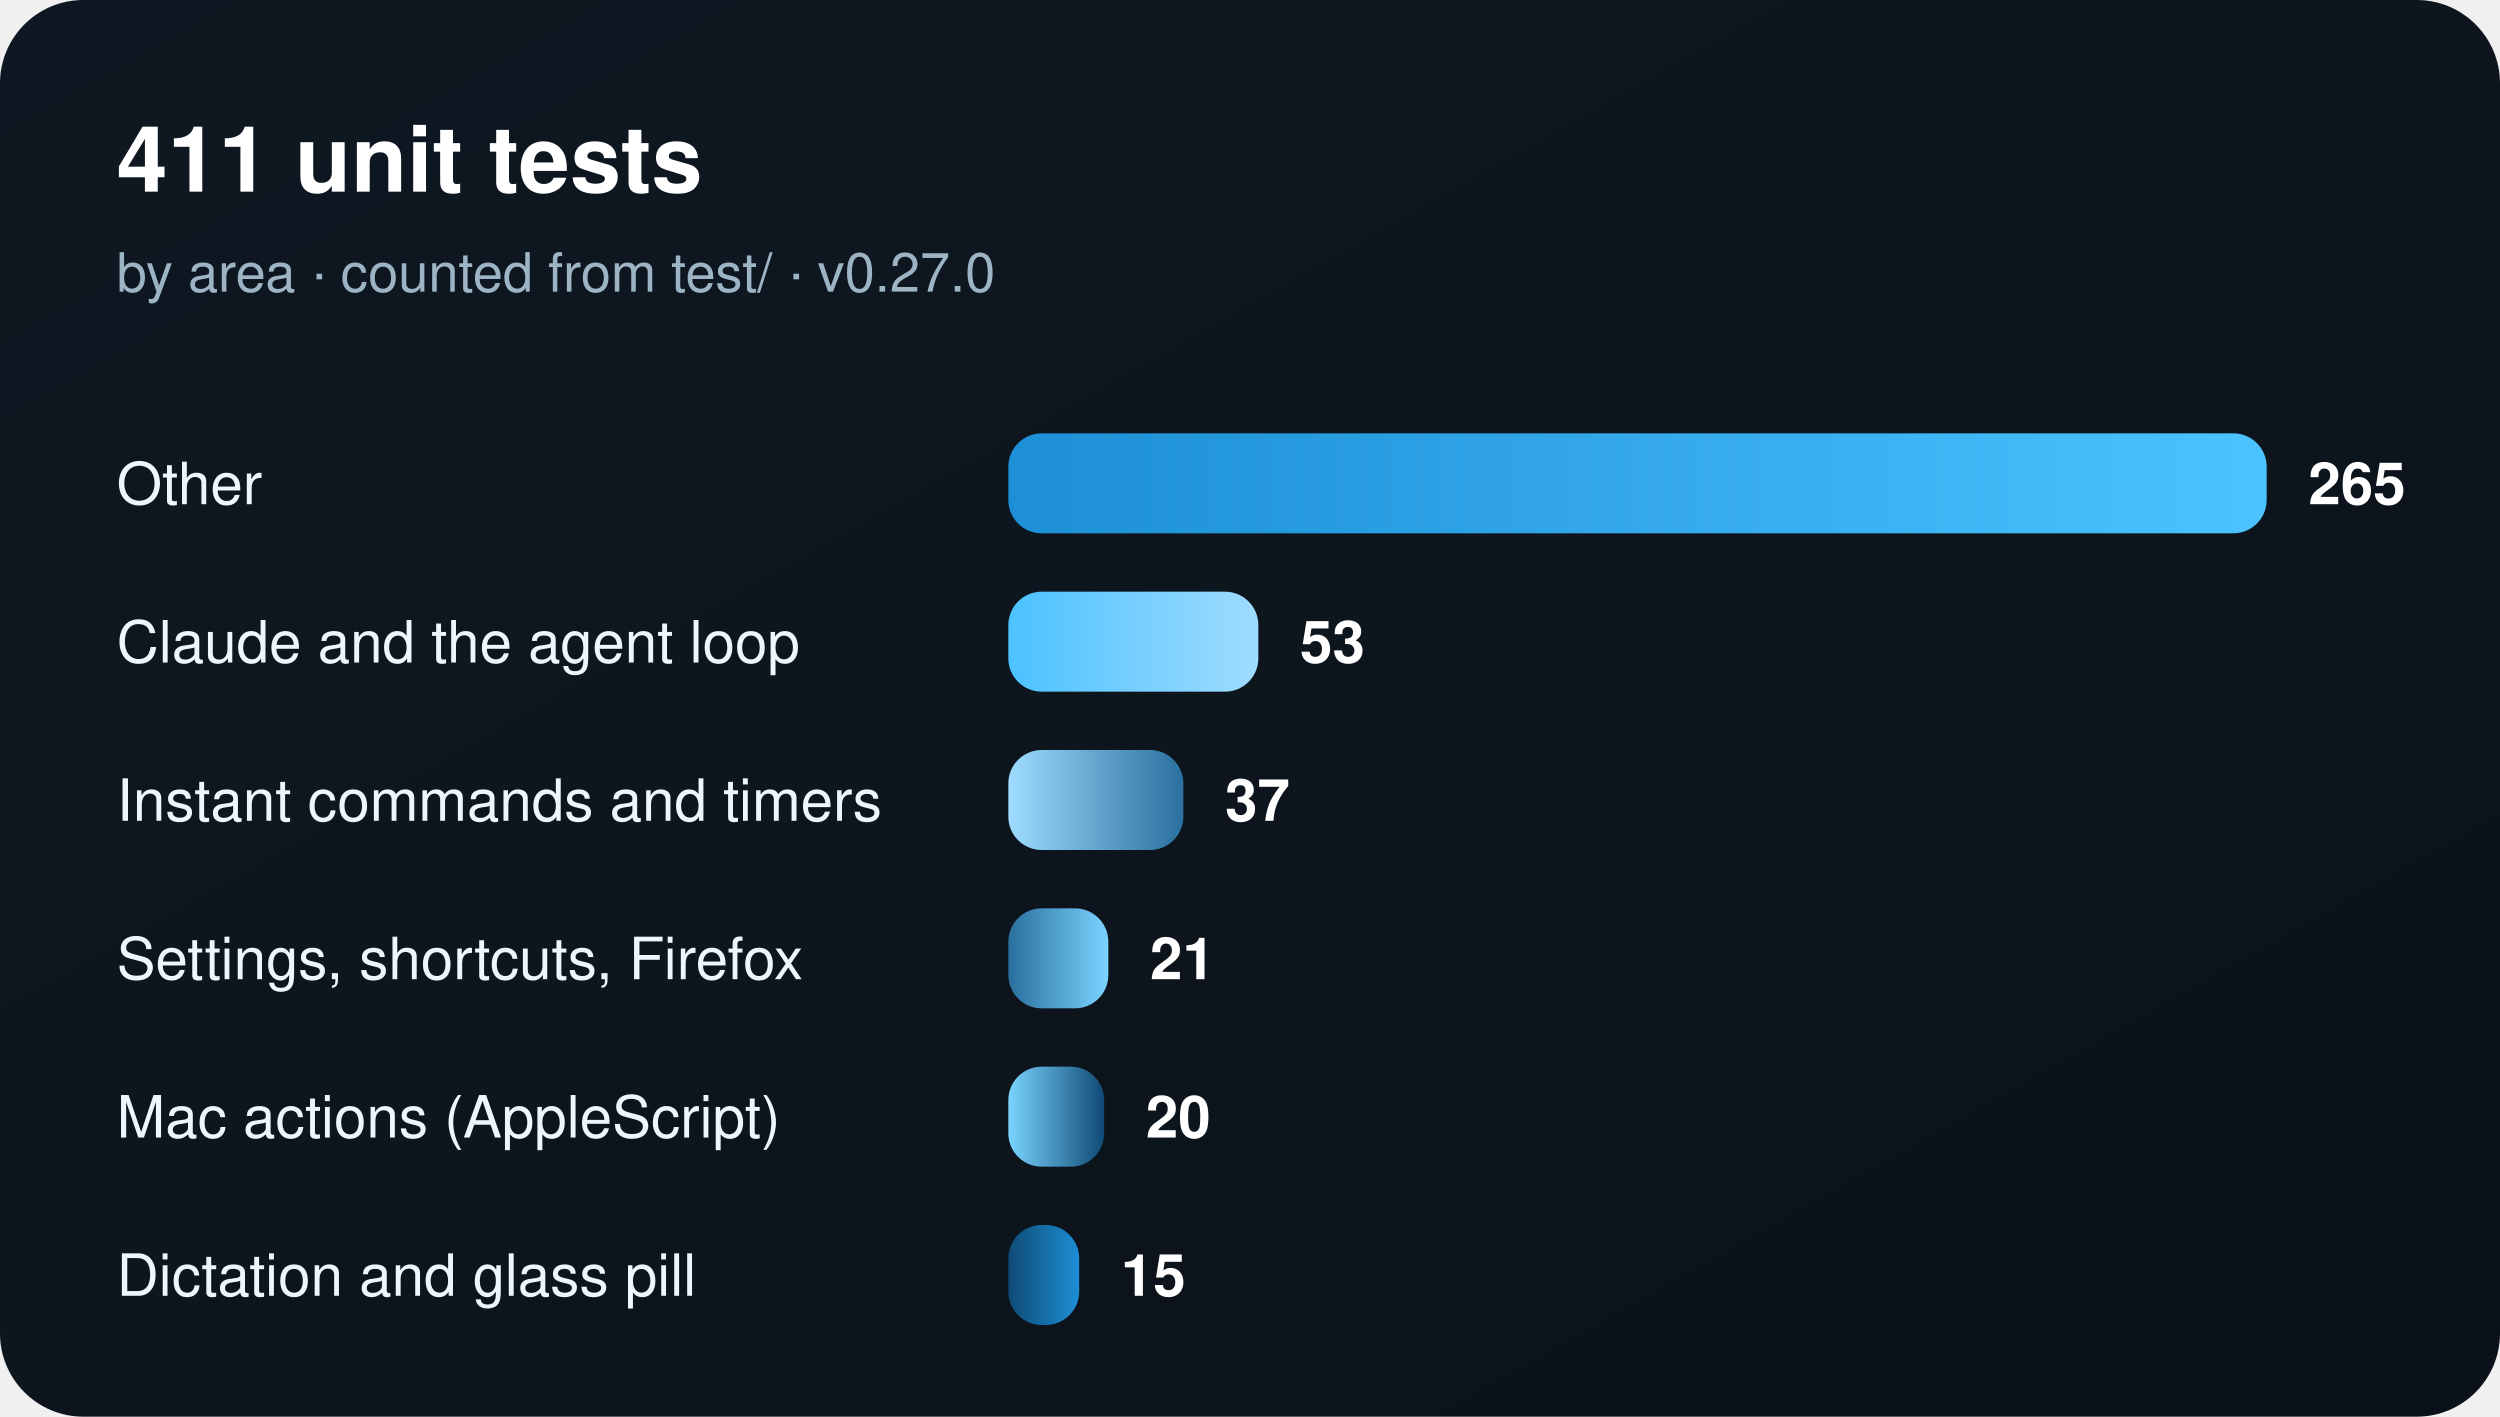
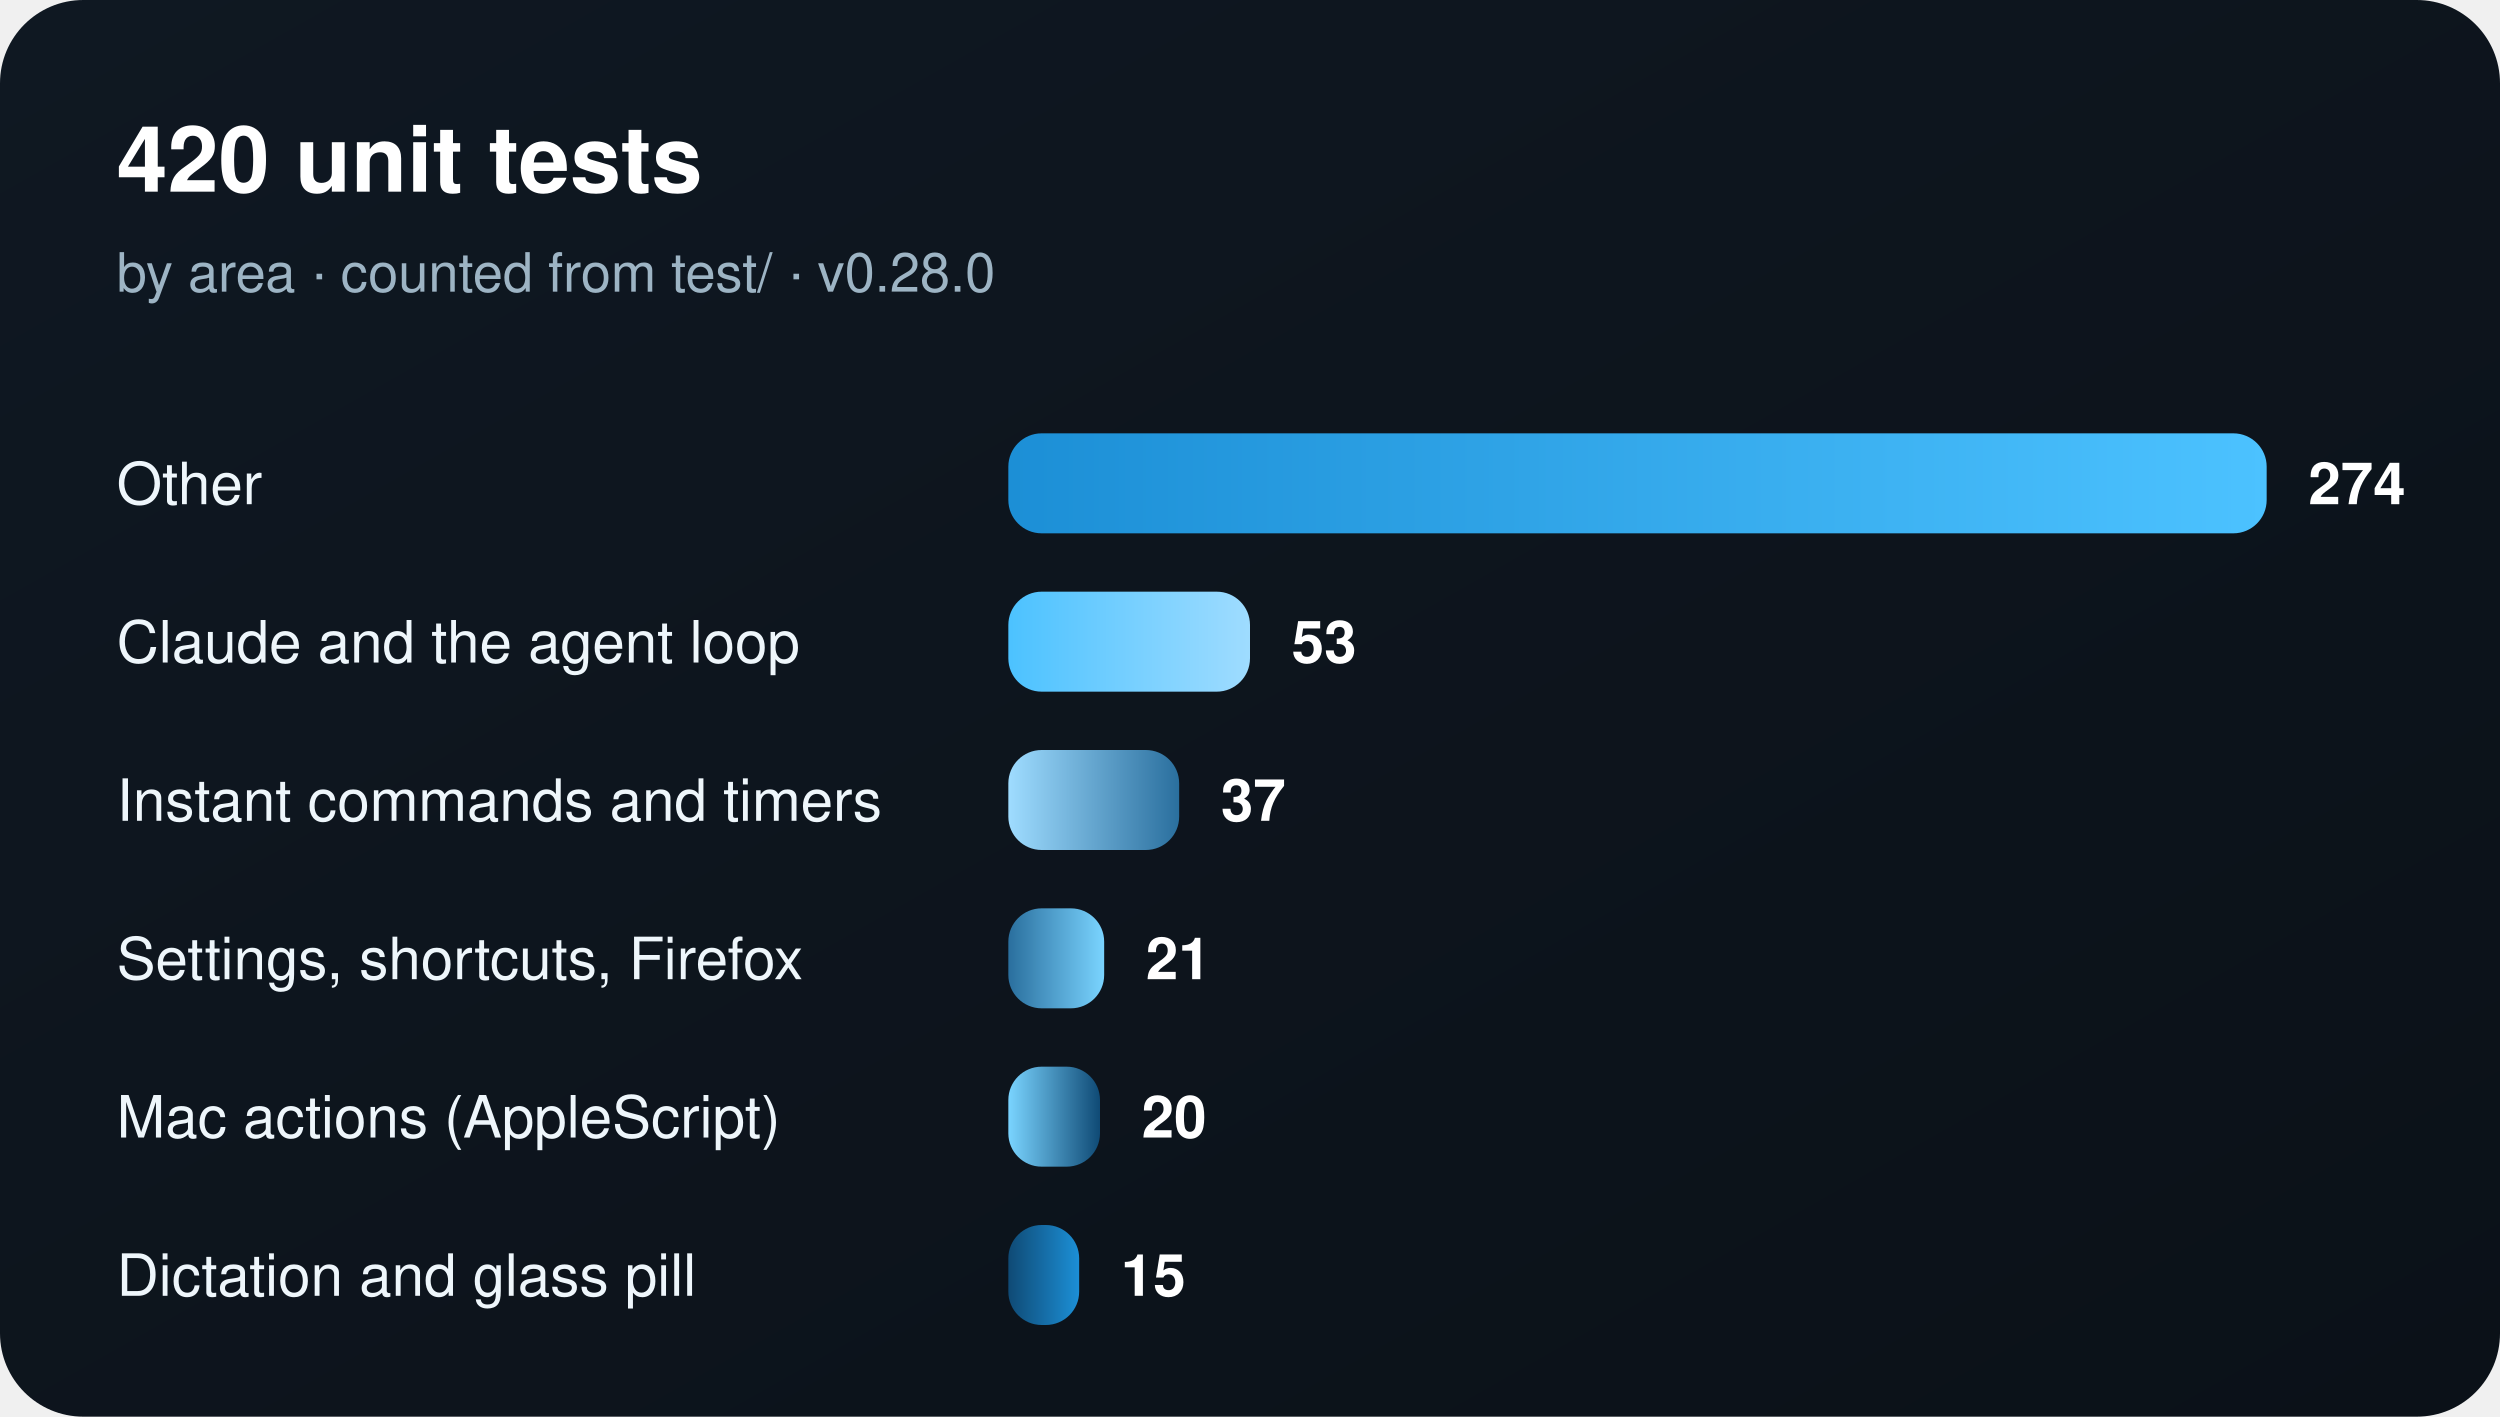
- <svg xmlns="http://www.w3.org/2000/svg" viewBox="0 0 600 340" width="600" height="340" role="img" aria-label="Bar chart: 411 unit tests by area">
+ <svg xmlns="http://www.w3.org/2000/svg" viewBox="0 0 600 340" width="600" height="340" role="img" aria-label="Bar chart: 420 unit tests by area">
  <defs>
    <linearGradient id="g0" x1="0" x2="1">
      <stop offset="0" stop-color="#1c8fd6" />
      <stop offset="1" stop-color="#4cc2ff" />
    </linearGradient>
    <linearGradient id="g1" x1="0" x2="1">
      <stop offset="0" stop-color="#4cc2ff" />
      <stop offset="1" stop-color="#9fdcff" />
    </linearGradient>
    <linearGradient id="g2" x1="0" x2="1">
      <stop offset="0" stop-color="#9fdcff" />
      <stop offset="1" stop-color="#2a6f9e" />
    </linearGradient>
    <linearGradient id="g3" x1="0" x2="1">
      <stop offset="0" stop-color="#2a6f9e" />
      <stop offset="1" stop-color="#7ad4ff" />
    </linearGradient>
    <linearGradient id="g4" x1="0" x2="1">
      <stop offset="0" stop-color="#7ad4ff" />
      <stop offset="1" stop-color="#0f4a75" />
    </linearGradient>
    <linearGradient id="g5" x1="0" x2="1">
      <stop offset="0" stop-color="#0f4a75" />
      <stop offset="1" stop-color="#1c8fd6" />
    </linearGradient>
    <linearGradient id="card" x1="0" y1="0" x2="1" y2="1">
      <stop offset="0" stop-color="#0f1822" />
      <stop offset="1" stop-color="#0b1118" />
    </linearGradient>
  </defs>
  <g font-family="-apple-system, BlinkMacSystemFont, 'SF Pro Text', 'Segoe UI', Helvetica, Arial, sans-serif">
    <rect width="600" height="340" rx="20" fill="url(#card)" />
-     <text x="28" y="46" fill="#fff" font-size="22" font-weight="700">411 unit tests</text>
-     <text x="28" y="70" fill="#9db4c4" font-size="13">by area · counted from test/ · v0.27.0</text>
+     <text x="28" y="46" fill="#fff" font-size="22" font-weight="700">420 unit tests</text>
+     <text x="28" y="70" fill="#9db4c4" font-size="13">by area · counted from test/ · v0.28.0</text>
    <text x="28" y="121" fill="#eef6fb" font-size="14">Other</text>
    <rect x="242" y="104" width="302" height="24" rx="8" fill="url(#g0)" />
-     <text x="554" y="121" fill="#fff" font-size="14" font-weight="700">265</text>
+     <text x="554" y="121" fill="#fff" font-size="14" font-weight="700">274</text>
    <text x="28" y="159" fill="#eef6fb" font-size="14">Claude and the agent loop</text>
-     <rect x="242" y="142" width="60" height="24" rx="8" fill="url(#g1)" />
-     <text x="312" y="159" fill="#fff" font-size="14" font-weight="700">53</text>
+     <rect x="242" y="142" width="58" height="24" rx="8" fill="url(#g1)" />
+     <text x="310" y="159" fill="#fff" font-size="14" font-weight="700">53</text>
    <text x="28" y="197" fill="#eef6fb" font-size="14">Instant commands and timers</text>
-     <rect x="242" y="180" width="42" height="24" rx="8" fill="url(#g2)" />
-     <text x="294" y="197" fill="#fff" font-size="14" font-weight="700">37</text>
+     <rect x="242" y="180" width="41" height="24" rx="8" fill="url(#g2)" />
+     <text x="293" y="197" fill="#fff" font-size="14" font-weight="700">37</text>
    <text x="28" y="235" fill="#eef6fb" font-size="14">Settings, shortcuts, Firefox</text>
-     <rect x="242" y="218" width="24" height="24" rx="8" fill="url(#g3)" />
-     <text x="276" y="235" fill="#fff" font-size="14" font-weight="700">21</text>
+     <rect x="242" y="218" width="23" height="24" rx="8" fill="url(#g3)" />
+     <text x="275" y="235" fill="#fff" font-size="14" font-weight="700">21</text>
    <text x="28" y="273" fill="#eef6fb" font-size="14">Mac actions (AppleScript)</text>
-     <rect x="242" y="256" width="23" height="24" rx="8" fill="url(#g4)" />
-     <text x="275" y="273" fill="#fff" font-size="14" font-weight="700">20</text>
+     <rect x="242" y="256" width="22" height="24" rx="8" fill="url(#g4)" />
+     <text x="274" y="273" fill="#fff" font-size="14" font-weight="700">20</text>
    <text x="28" y="311" fill="#eef6fb" font-size="14">Dictation and glass pill</text>
    <rect x="242" y="294" width="17" height="24" rx="8" fill="url(#g5)" />
    <text x="269" y="311" fill="#fff" font-size="14" font-weight="700">15</text>
  </g>
</svg>
